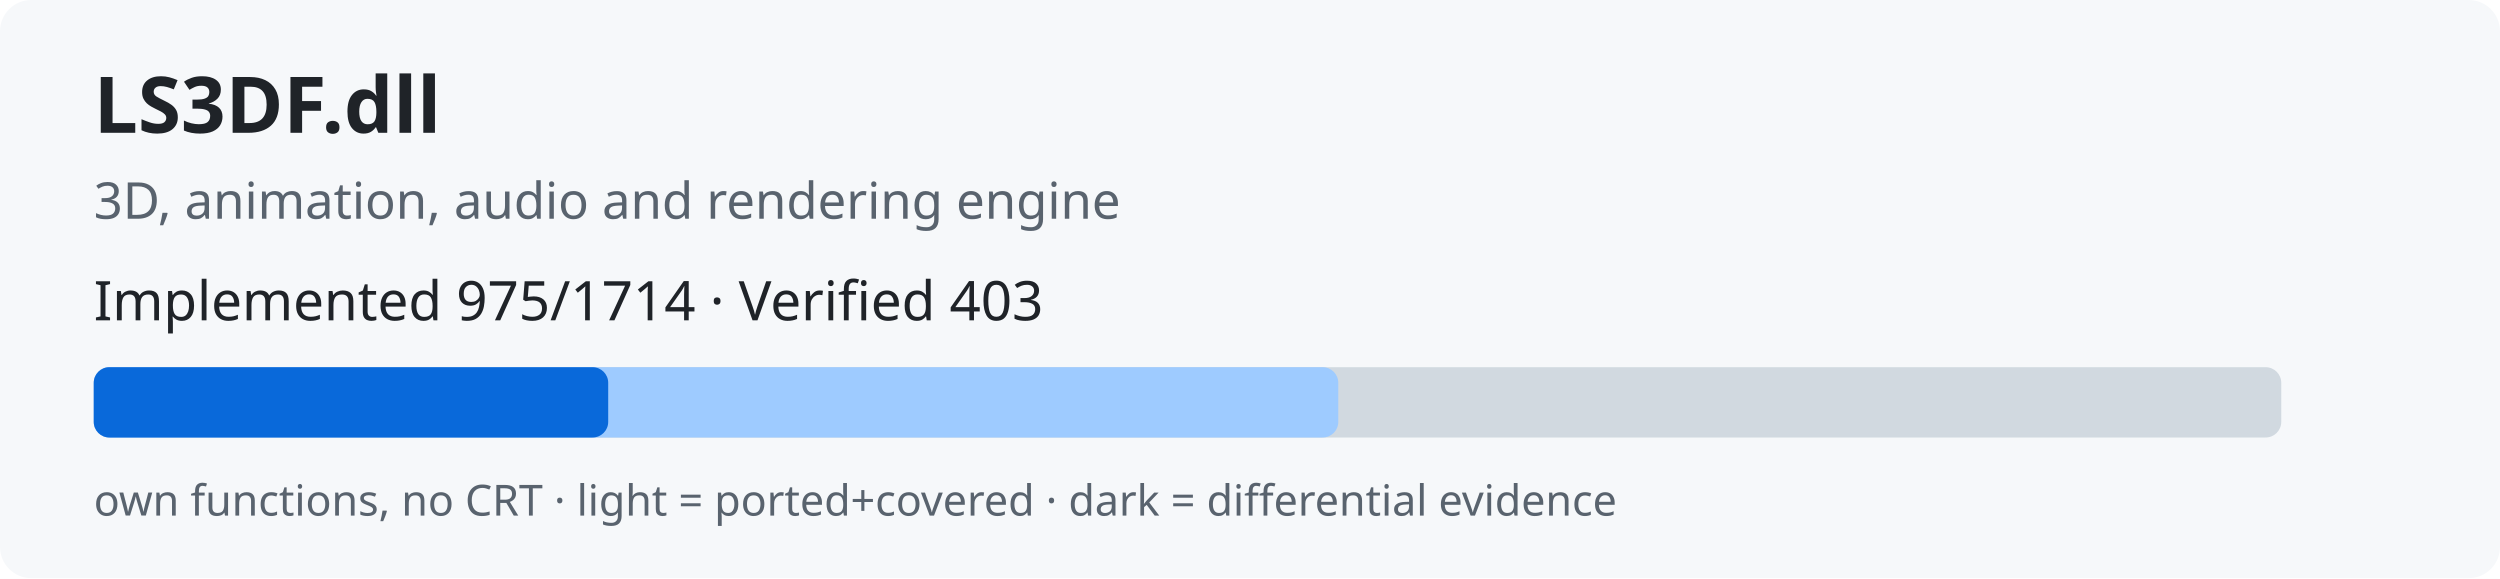
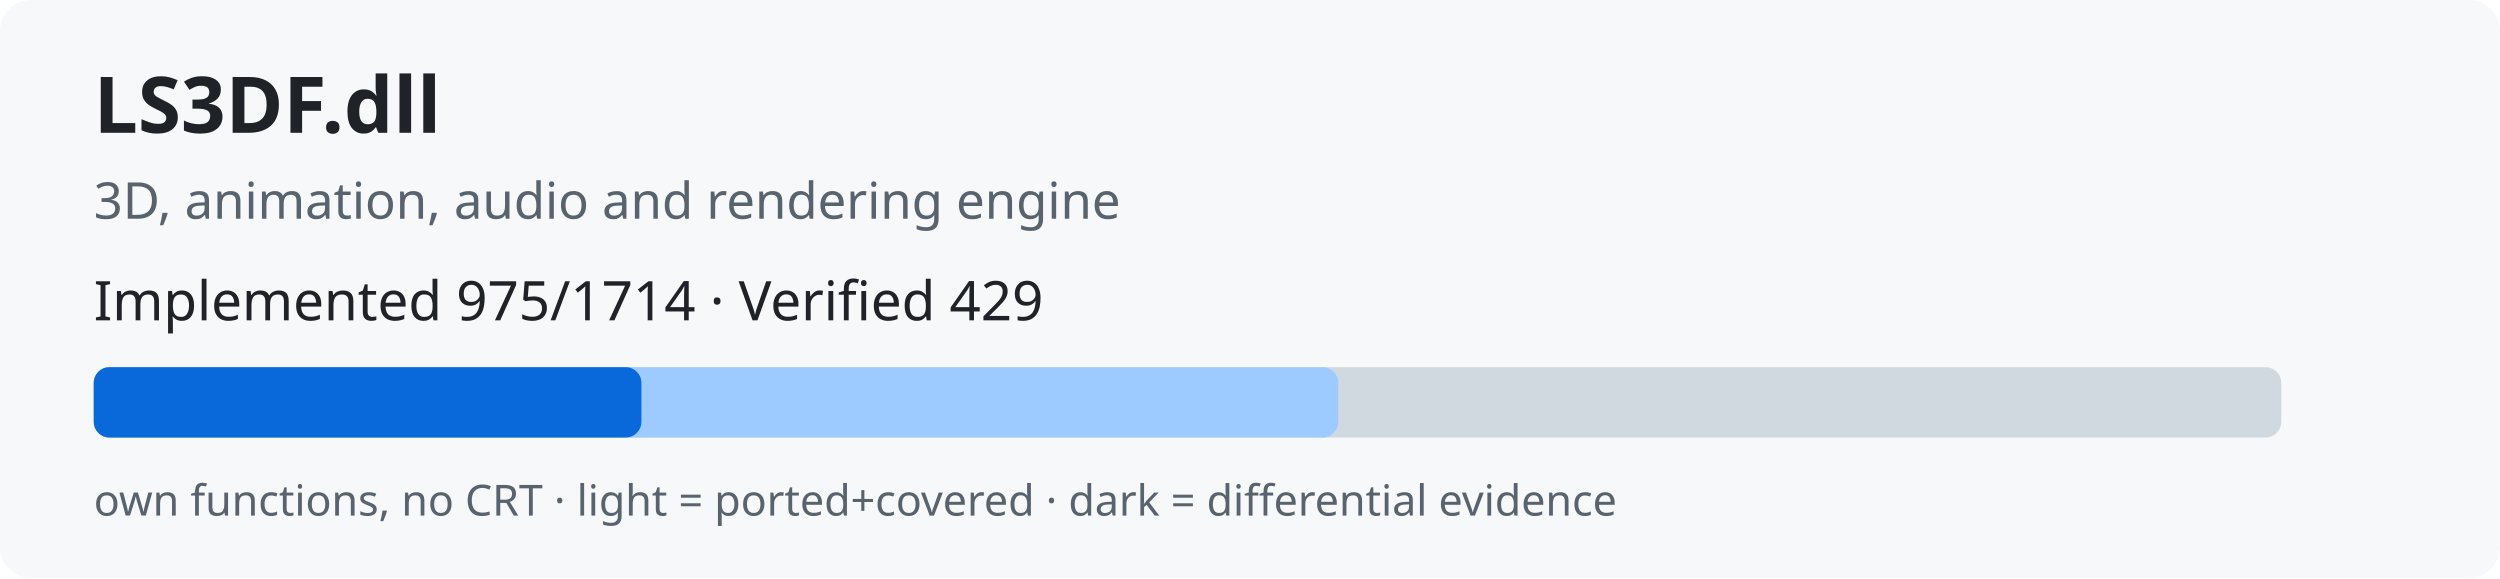
<svg xmlns="http://www.w3.org/2000/svg" width="640" height="148" role="img">
  <rect width="640" height="148" rx="8" fill="#f6f8fa" />
  <text x="24" y="34" font-family="sans-serif" font-size="20" font-weight="bold" fill="#1f2328">LS3DF.dll</text>
  <text x="24" y="56" font-family="sans-serif" font-size="13" fill="#59636e">3D, animation, audio and rendering engine</text>
-   <text x="24" y="82" font-family="sans-serif" font-size="14" fill="#1f2328">Implemented 975/1714 · Verified 403</text>
+   <text x="24" y="82" font-family="sans-serif" font-size="14" fill="#1f2328">Implemented 975/1714 · Verified 429</text>
  <rect x="24" y="94" width="560" height="18" rx="4" fill="#d1d9e0" />
  <rect x="24" y="94" width="318.6" height="18" rx="4" fill="#9ecbff" />
-   <rect x="24" y="94" width="131.7" height="18" rx="4" fill="#0969da" />
+   <rect x="24" y="94" width="140.2" height="18" rx="4" fill="#0969da" />
  <text x="24" y="132" font-family="sans-serif" font-size="11" fill="#59636e">own functions, no CRT · light = ported+covered · dark = differential evidence</text>
</svg>
